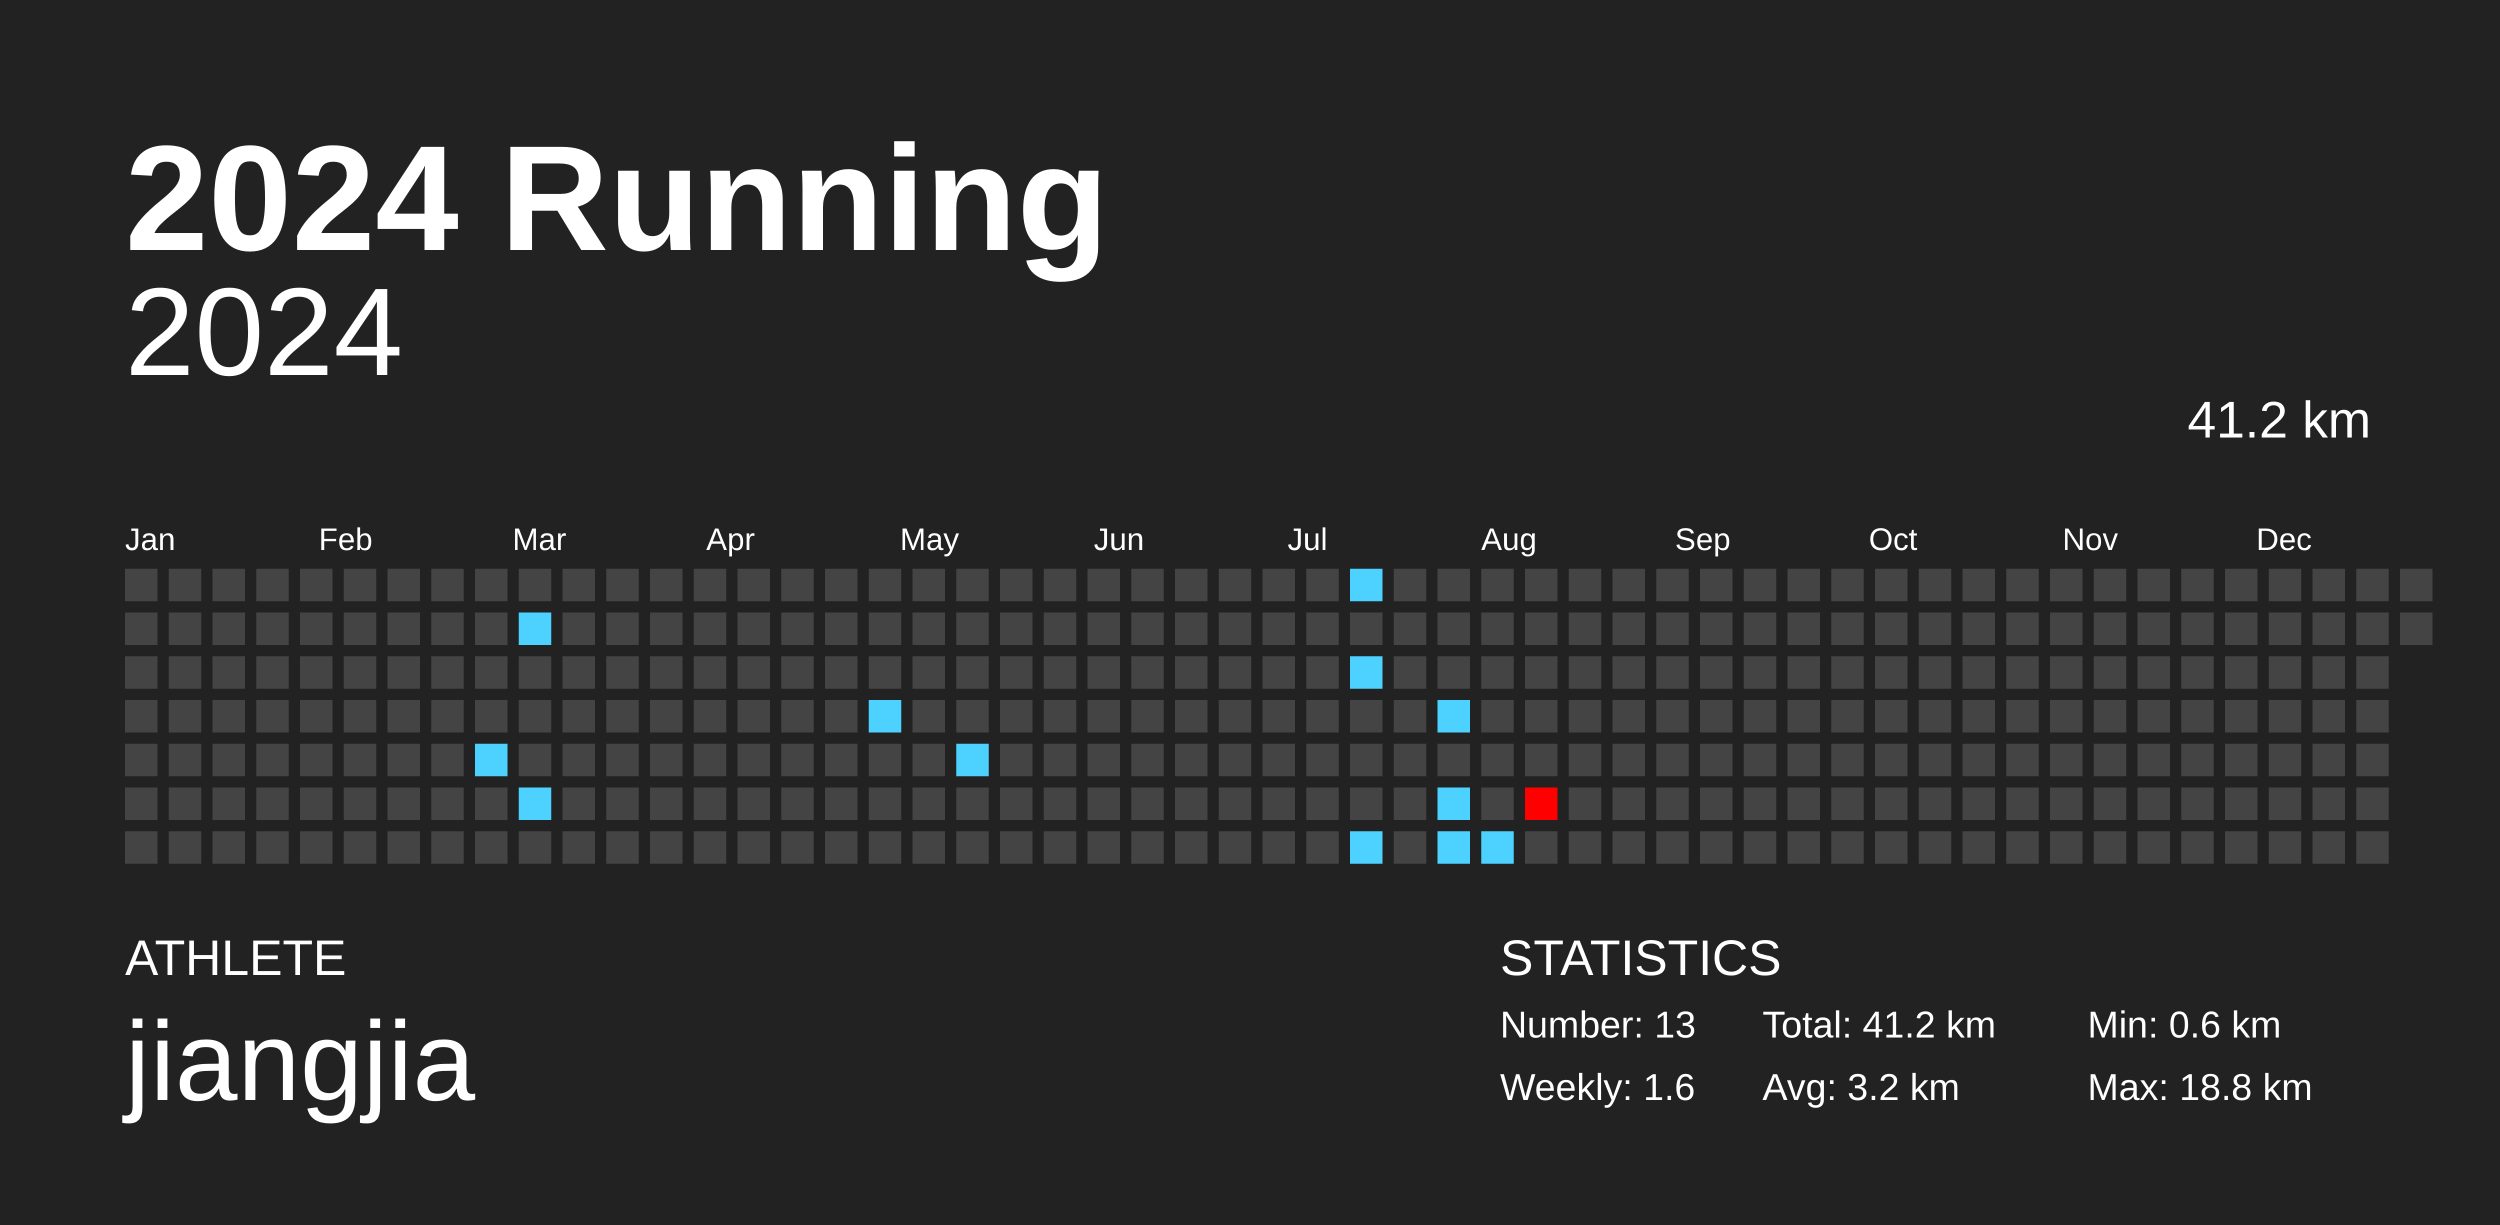
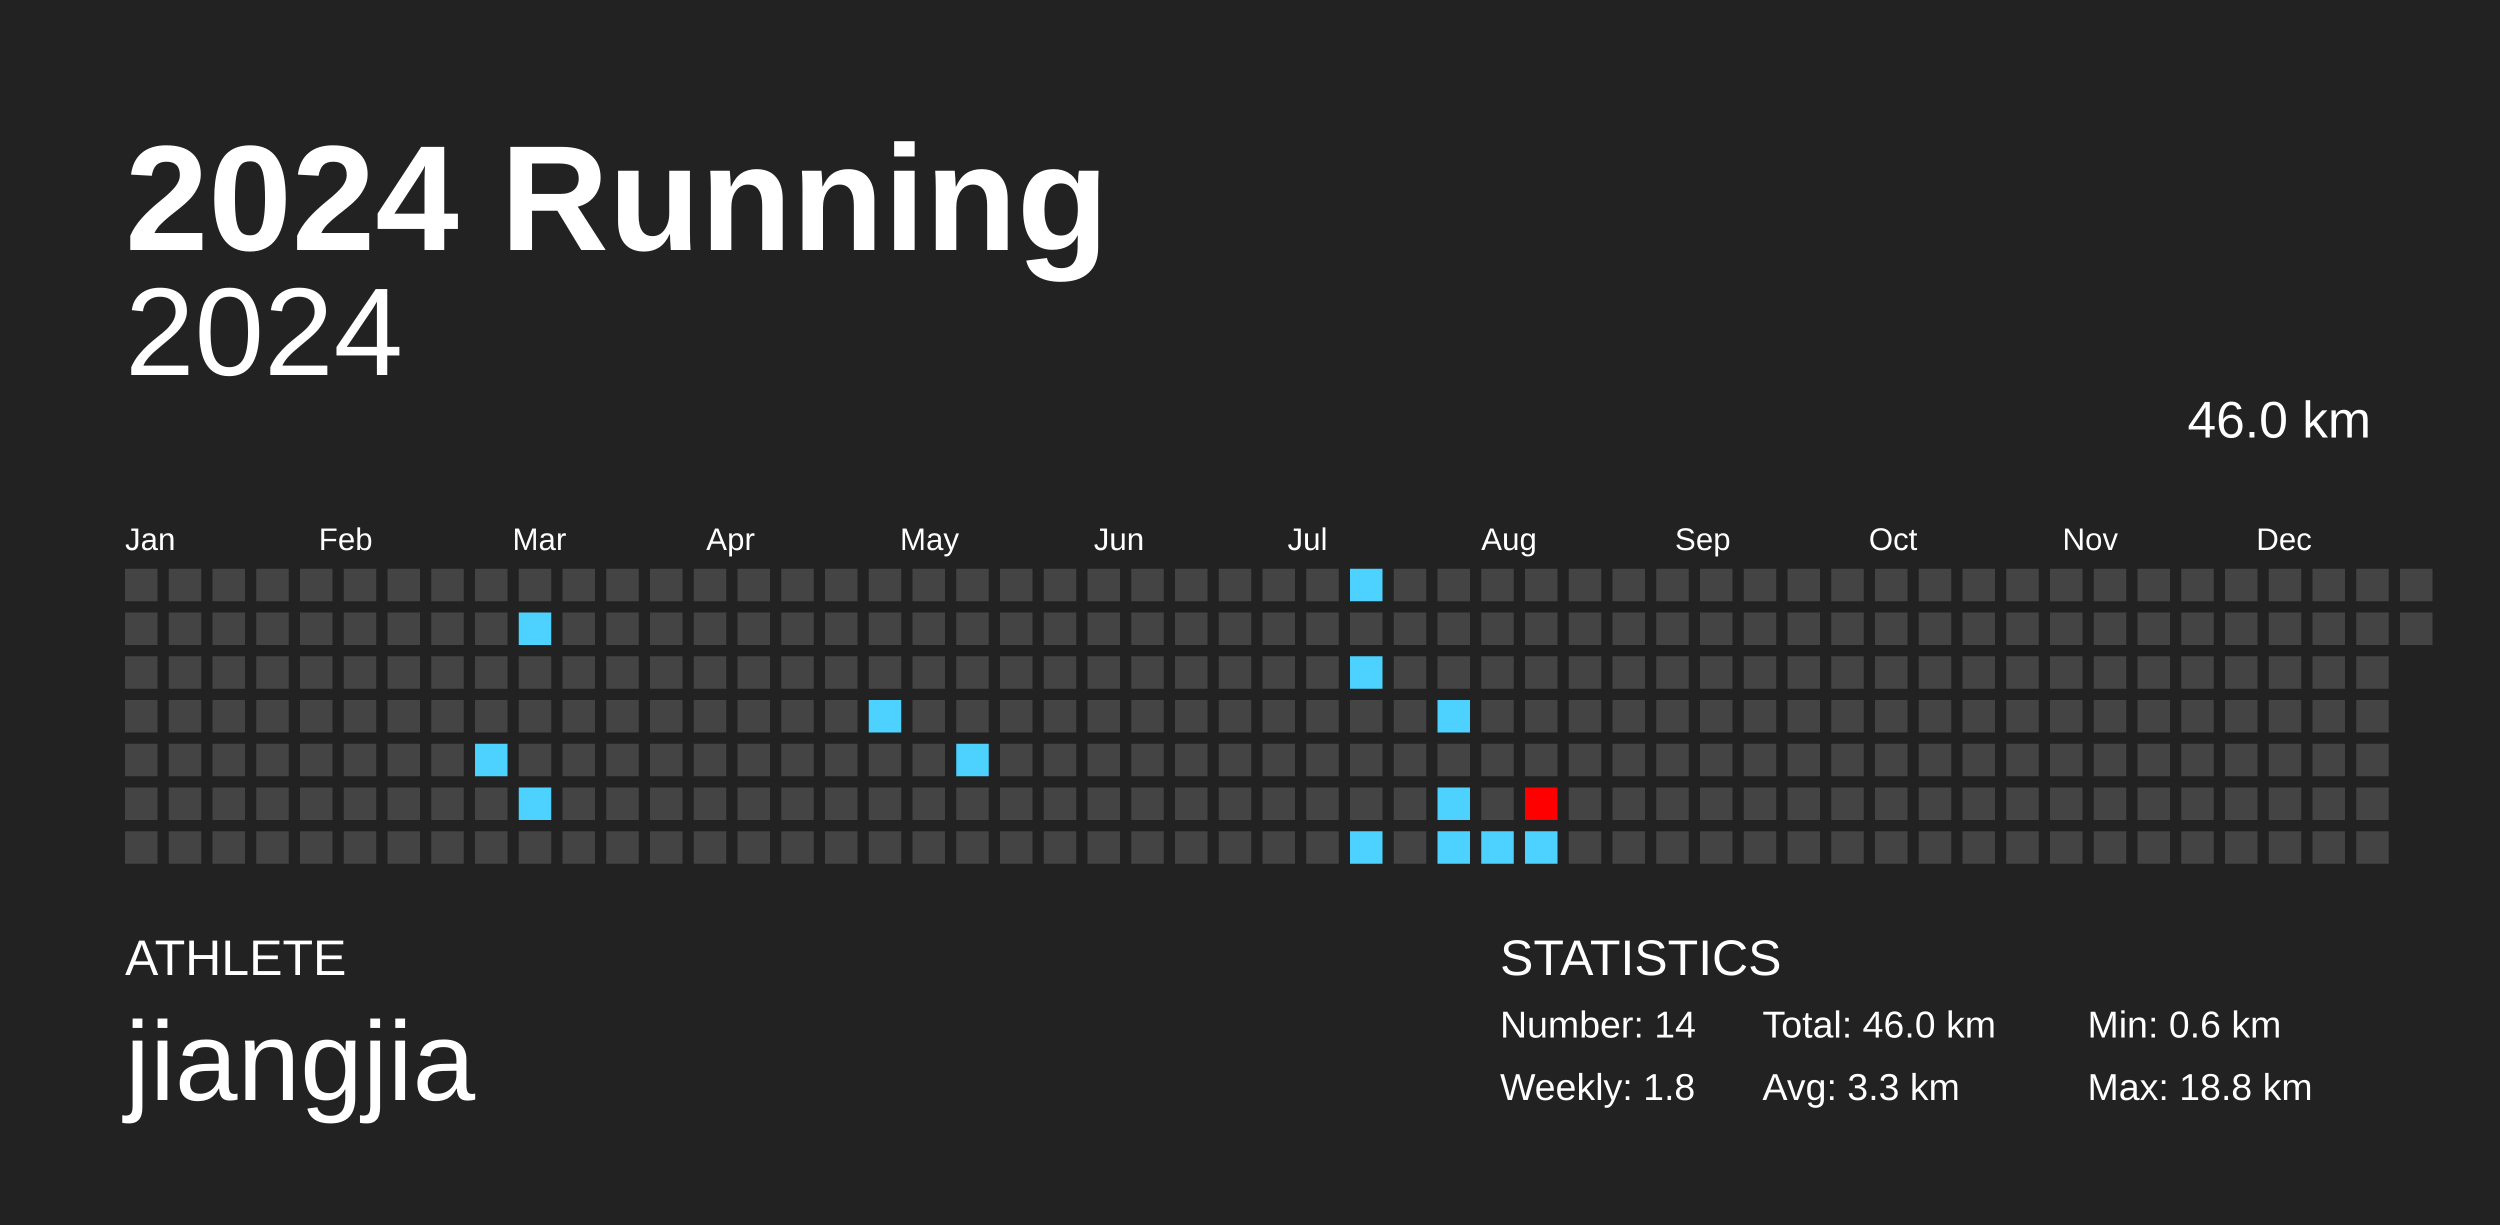
<svg xmlns="http://www.w3.org/2000/svg" baseProfile="full" height="98mm" version="1.1" viewBox="0,0,200,98" width="200mm">
  <defs />
  <rect fill="#222222" height="98" width="200" x="0" y="0" />
  <text fill="#FFFFFF" style="font-size:12px; font-family:Arial; font-weight:bold;" x="10" y="20">2024 Running</text>
  <text fill="#FFFFFF" style="font-size:4px; font-family:Arial" x="10" y="78">ATHLETE</text>
  <text fill="#FFFFFF" style="font-size:9px; font-family:Arial" x="10" y="88">jiangjia</text>
  <text fill="#FFFFFF" style="font-size:4px; font-family:Arial" x="120" y="78">STATISTICS</text>
-   <text fill="#FFFFFF" style="font-size:3px; font-family:Arial" x="120" y="83">Number: 13</text>
-   <text fill="#FFFFFF" style="font-size:3px; font-family:Arial" x="120" y="88">Weekly: 1.6</text>
-   <text fill="#FFFFFF" style="font-size:3px; font-family:Arial" x="141" y="83">Total: 41.2 km</text>
-   <text fill="#FFFFFF" style="font-size:3px; font-family:Arial" x="141" y="88">Avg: 3.2 km</text>
+   <text fill="#FFFFFF" style="font-size:3px; font-family:Arial" x="120" y="83">Number: 14</text>
+   <text fill="#FFFFFF" style="font-size:3px; font-family:Arial" x="120" y="88">Weekly: 1.8</text>
+   <text fill="#FFFFFF" style="font-size:3px; font-family:Arial" x="141" y="83">Total: 46.0 km</text>
+   <text fill="#FFFFFF" style="font-size:3px; font-family:Arial" x="141" y="88">Avg: 3.3 km</text>
  <text fill="#FFFFFF" style="font-size:3px; font-family:Arial" x="167" y="83">Min: 0.6 km</text>
  <text fill="#FFFFFF" style="font-size:3px; font-family:Arial" x="167" y="88">Max: 18.8 km</text>
  <text alignment-baseline="hanging" fill="#FFFFFF" style="font-size:10.0px; font-family:Arial;" x="10" y="30">2024</text>
-   <text alignment-baseline="hanging" fill="#FFFFFF" style="font-size:4.125px; font-family:Arial;" x="175" y="35">41.2 km</text>
+   <text alignment-baseline="hanging" fill="#FFFFFF" style="font-size:4.125px; font-family:Arial;" x="175" y="35">46.0 km</text>
  <text fill="#FFFFFF" style="font-size:2.5px; font-family:Arial" x="10.0" y="44">Jan</text>
  <text fill="#FFFFFF" style="font-size:2.5px; font-family:Arial" x="25.5" y="44">Feb</text>
  <text fill="#FFFFFF" style="font-size:2.5px; font-family:Arial" x="41.0" y="44">Mar</text>
  <text fill="#FFFFFF" style="font-size:2.5px; font-family:Arial" x="56.5" y="44">Apr</text>
  <text fill="#FFFFFF" style="font-size:2.5px; font-family:Arial" x="72.0" y="44">May</text>
  <text fill="#FFFFFF" style="font-size:2.5px; font-family:Arial" x="87.5" y="44">Jun</text>
  <text fill="#FFFFFF" style="font-size:2.5px; font-family:Arial" x="103.0" y="44">Jul</text>
  <text fill="#FFFFFF" style="font-size:2.5px; font-family:Arial" x="118.5" y="44">Aug</text>
  <text fill="#FFFFFF" style="font-size:2.5px; font-family:Arial" x="134.0" y="44">Sep</text>
  <text fill="#FFFFFF" style="font-size:2.5px; font-family:Arial" x="149.5" y="44">Oct</text>
  <text fill="#FFFFFF" style="font-size:2.5px; font-family:Arial" x="165.0" y="44">Nov</text>
  <text fill="#FFFFFF" style="font-size:2.5px; font-family:Arial" x="180.5" y="44">Dec</text>
  <rect fill="#444444" height="2.6" width="2.6" x="10.0" y="45.5" />
  <rect fill="#444444" height="2.6" width="2.6" x="10.0" y="49.0" />
  <rect fill="#444444" height="2.6" width="2.6" x="10.0" y="52.5" />
  <rect fill="#444444" height="2.6" width="2.6" x="10.0" y="56.0" />
  <rect fill="#444444" height="2.6" width="2.6" x="10.0" y="59.5" />
  <rect fill="#444444" height="2.6" width="2.6" x="10.0" y="63.0" />
  <rect fill="#444444" height="2.6" width="2.6" x="10.0" y="66.5" />
  <rect fill="#444444" height="2.6" width="2.6" x="13.5" y="45.5" />
  <rect fill="#444444" height="2.6" width="2.6" x="13.5" y="49.0" />
  <rect fill="#444444" height="2.6" width="2.6" x="13.5" y="52.5" />
  <rect fill="#444444" height="2.6" width="2.6" x="13.5" y="56.0" />
  <rect fill="#444444" height="2.6" width="2.6" x="13.5" y="59.5" />
  <rect fill="#444444" height="2.6" width="2.6" x="13.5" y="63.0" />
  <rect fill="#444444" height="2.6" width="2.6" x="13.5" y="66.5" />
  <rect fill="#444444" height="2.6" width="2.6" x="17.0" y="45.5" />
  <rect fill="#444444" height="2.6" width="2.6" x="17.0" y="49.0" />
  <rect fill="#444444" height="2.6" width="2.6" x="17.0" y="52.5" />
  <rect fill="#444444" height="2.6" width="2.6" x="17.0" y="56.0" />
  <rect fill="#444444" height="2.6" width="2.6" x="17.0" y="59.5" />
  <rect fill="#444444" height="2.6" width="2.6" x="17.0" y="63.0" />
  <rect fill="#444444" height="2.6" width="2.6" x="17.0" y="66.5" />
  <rect fill="#444444" height="2.6" width="2.6" x="20.5" y="45.5" />
  <rect fill="#444444" height="2.6" width="2.6" x="20.5" y="49.0" />
  <rect fill="#444444" height="2.6" width="2.6" x="20.5" y="52.5" />
  <rect fill="#444444" height="2.6" width="2.6" x="20.5" y="56.0" />
  <rect fill="#444444" height="2.6" width="2.6" x="20.5" y="59.5" />
  <rect fill="#444444" height="2.6" width="2.6" x="20.5" y="63.0" />
  <rect fill="#444444" height="2.6" width="2.6" x="20.5" y="66.5" />
  <rect fill="#444444" height="2.6" width="2.6" x="24.0" y="45.5" />
  <rect fill="#444444" height="2.6" width="2.6" x="24.0" y="49.0" />
  <rect fill="#444444" height="2.6" width="2.6" x="24.0" y="52.5" />
  <rect fill="#444444" height="2.6" width="2.6" x="24.0" y="56.0" />
  <rect fill="#444444" height="2.6" width="2.6" x="24.0" y="59.5" />
  <rect fill="#444444" height="2.6" width="2.6" x="24.0" y="63.0" />
  <rect fill="#444444" height="2.6" width="2.6" x="24.0" y="66.5" />
  <rect fill="#444444" height="2.6" width="2.6" x="27.5" y="45.5" />
  <rect fill="#444444" height="2.6" width="2.6" x="27.5" y="49.0" />
  <rect fill="#444444" height="2.6" width="2.6" x="27.5" y="52.5" />
  <rect fill="#444444" height="2.6" width="2.6" x="27.5" y="56.0" />
  <rect fill="#444444" height="2.6" width="2.6" x="27.5" y="59.5" />
  <rect fill="#444444" height="2.6" width="2.6" x="27.5" y="63.0" />
  <rect fill="#444444" height="2.6" width="2.6" x="27.5" y="66.5" />
  <rect fill="#444444" height="2.6" width="2.6" x="31.0" y="45.5" />
  <rect fill="#444444" height="2.6" width="2.6" x="31.0" y="49.0" />
  <rect fill="#444444" height="2.6" width="2.6" x="31.0" y="52.5" />
  <rect fill="#444444" height="2.6" width="2.6" x="31.0" y="56.0" />
  <rect fill="#444444" height="2.6" width="2.6" x="31.0" y="59.5" />
  <rect fill="#444444" height="2.6" width="2.6" x="31.0" y="63.0" />
  <rect fill="#444444" height="2.6" width="2.6" x="31.0" y="66.5" />
  <rect fill="#444444" height="2.6" width="2.6" x="34.5" y="45.5" />
  <rect fill="#444444" height="2.6" width="2.6" x="34.5" y="49.0" />
  <rect fill="#444444" height="2.6" width="2.6" x="34.5" y="52.5" />
  <rect fill="#444444" height="2.6" width="2.6" x="34.5" y="56.0" />
  <rect fill="#444444" height="2.6" width="2.6" x="34.5" y="59.5" />
  <rect fill="#444444" height="2.6" width="2.6" x="34.5" y="63.0" />
  <rect fill="#444444" height="2.6" width="2.6" x="34.5" y="66.5" />
  <rect fill="#444444" height="2.6" width="2.6" x="38.0" y="45.5" />
  <rect fill="#444444" height="2.6" width="2.6" x="38.0" y="49.0" />
  <rect fill="#444444" height="2.6" width="2.6" x="38.0" y="52.5" />
  <rect fill="#444444" height="2.6" width="2.6" x="38.0" y="56.0" />
  <rect fill="#4dd2ff" height="2.6" width="2.6" x="38.0" y="59.5" />
  <rect fill="#444444" height="2.6" width="2.6" x="38.0" y="63.0" />
  <rect fill="#444444" height="2.6" width="2.6" x="38.0" y="66.5" />
  <rect fill="#444444" height="2.6" width="2.6" x="41.5" y="45.5" />
  <rect fill="#4dd2ff" height="2.6" width="2.6" x="41.5" y="49.0" />
  <rect fill="#444444" height="2.6" width="2.6" x="41.5" y="52.5" />
  <rect fill="#444444" height="2.6" width="2.6" x="41.5" y="56.0" />
  <rect fill="#444444" height="2.6" width="2.6" x="41.5" y="59.5" />
  <rect fill="#4dd2ff" height="2.6" width="2.6" x="41.5" y="63.0" />
  <rect fill="#444444" height="2.6" width="2.6" x="41.5" y="66.5" />
  <rect fill="#444444" height="2.6" width="2.6" x="45.0" y="45.5" />
  <rect fill="#444444" height="2.6" width="2.6" x="45.0" y="49.0" />
  <rect fill="#444444" height="2.6" width="2.6" x="45.0" y="52.5" />
  <rect fill="#444444" height="2.6" width="2.6" x="45.0" y="56.0" />
  <rect fill="#444444" height="2.6" width="2.6" x="45.0" y="59.5" />
  <rect fill="#444444" height="2.6" width="2.6" x="45.0" y="63.0" />
  <rect fill="#444444" height="2.6" width="2.6" x="45.0" y="66.5" />
  <rect fill="#444444" height="2.6" width="2.6" x="48.5" y="45.5" />
  <rect fill="#444444" height="2.6" width="2.6" x="48.5" y="49.0" />
  <rect fill="#444444" height="2.6" width="2.6" x="48.5" y="52.5" />
  <rect fill="#444444" height="2.6" width="2.6" x="48.5" y="56.0" />
  <rect fill="#444444" height="2.6" width="2.6" x="48.5" y="59.5" />
  <rect fill="#444444" height="2.6" width="2.6" x="48.5" y="63.0" />
  <rect fill="#444444" height="2.6" width="2.6" x="48.5" y="66.5" />
  <rect fill="#444444" height="2.6" width="2.6" x="52.0" y="45.5" />
  <rect fill="#444444" height="2.6" width="2.6" x="52.0" y="49.0" />
  <rect fill="#444444" height="2.6" width="2.6" x="52.0" y="52.5" />
  <rect fill="#444444" height="2.6" width="2.6" x="52.0" y="56.0" />
  <rect fill="#444444" height="2.6" width="2.6" x="52.0" y="59.5" />
  <rect fill="#444444" height="2.6" width="2.6" x="52.0" y="63.0" />
  <rect fill="#444444" height="2.6" width="2.6" x="52.0" y="66.5" />
  <rect fill="#444444" height="2.6" width="2.6" x="55.5" y="45.5" />
  <rect fill="#444444" height="2.6" width="2.6" x="55.5" y="49.0" />
  <rect fill="#444444" height="2.6" width="2.6" x="55.5" y="52.5" />
  <rect fill="#444444" height="2.6" width="2.6" x="55.5" y="56.0" />
  <rect fill="#444444" height="2.6" width="2.6" x="55.5" y="59.5" />
  <rect fill="#444444" height="2.6" width="2.6" x="55.5" y="63.0" />
  <rect fill="#444444" height="2.6" width="2.6" x="55.5" y="66.5" />
  <rect fill="#444444" height="2.6" width="2.6" x="59.0" y="45.5" />
  <rect fill="#444444" height="2.6" width="2.6" x="59.0" y="49.0" />
  <rect fill="#444444" height="2.6" width="2.6" x="59.0" y="52.5" />
  <rect fill="#444444" height="2.6" width="2.6" x="59.0" y="56.0" />
  <rect fill="#444444" height="2.6" width="2.6" x="59.0" y="59.5" />
  <rect fill="#444444" height="2.6" width="2.6" x="59.0" y="63.0" />
  <rect fill="#444444" height="2.6" width="2.6" x="59.0" y="66.5" />
  <rect fill="#444444" height="2.6" width="2.6" x="62.5" y="45.5" />
  <rect fill="#444444" height="2.6" width="2.6" x="62.5" y="49.0" />
  <rect fill="#444444" height="2.6" width="2.6" x="62.5" y="52.5" />
  <rect fill="#444444" height="2.6" width="2.6" x="62.5" y="56.0" />
  <rect fill="#444444" height="2.6" width="2.6" x="62.5" y="59.5" />
  <rect fill="#444444" height="2.6" width="2.6" x="62.5" y="63.0" />
  <rect fill="#444444" height="2.6" width="2.6" x="62.5" y="66.5" />
  <rect fill="#444444" height="2.6" width="2.6" x="66.0" y="45.5" />
  <rect fill="#444444" height="2.6" width="2.6" x="66.0" y="49.0" />
  <rect fill="#444444" height="2.6" width="2.6" x="66.0" y="52.5" />
  <rect fill="#444444" height="2.6" width="2.6" x="66.0" y="56.0" />
  <rect fill="#444444" height="2.6" width="2.6" x="66.0" y="59.5" />
  <rect fill="#444444" height="2.6" width="2.6" x="66.0" y="63.0" />
  <rect fill="#444444" height="2.6" width="2.6" x="66.0" y="66.5" />
  <rect fill="#444444" height="2.6" width="2.6" x="69.5" y="45.5" />
  <rect fill="#444444" height="2.6" width="2.6" x="69.5" y="49.0" />
  <rect fill="#444444" height="2.6" width="2.6" x="69.5" y="52.5" />
  <rect fill="#4dd2ff" height="2.6" width="2.6" x="69.5" y="56.0" />
  <rect fill="#444444" height="2.6" width="2.6" x="69.5" y="59.5" />
  <rect fill="#444444" height="2.6" width="2.6" x="69.5" y="63.0" />
  <rect fill="#444444" height="2.6" width="2.6" x="69.5" y="66.5" />
  <rect fill="#444444" height="2.6" width="2.6" x="73.0" y="45.5" />
  <rect fill="#444444" height="2.6" width="2.6" x="73.0" y="49.0" />
  <rect fill="#444444" height="2.6" width="2.6" x="73.0" y="52.5" />
  <rect fill="#444444" height="2.6" width="2.6" x="73.0" y="56.0" />
  <rect fill="#444444" height="2.6" width="2.6" x="73.0" y="59.5" />
  <rect fill="#444444" height="2.6" width="2.6" x="73.0" y="63.0" />
  <rect fill="#444444" height="2.6" width="2.6" x="73.0" y="66.5" />
  <rect fill="#444444" height="2.6" width="2.6" x="76.5" y="45.5" />
  <rect fill="#444444" height="2.6" width="2.6" x="76.5" y="49.0" />
  <rect fill="#444444" height="2.6" width="2.6" x="76.5" y="52.5" />
  <rect fill="#444444" height="2.6" width="2.6" x="76.5" y="56.0" />
  <rect fill="#4dd2ff" height="2.6" width="2.6" x="76.5" y="59.5" />
  <rect fill="#444444" height="2.6" width="2.6" x="76.5" y="63.0" />
  <rect fill="#444444" height="2.6" width="2.6" x="76.5" y="66.5" />
  <rect fill="#444444" height="2.6" width="2.6" x="80.0" y="45.5" />
  <rect fill="#444444" height="2.6" width="2.6" x="80.0" y="49.0" />
  <rect fill="#444444" height="2.6" width="2.6" x="80.0" y="52.5" />
  <rect fill="#444444" height="2.6" width="2.6" x="80.0" y="56.0" />
  <rect fill="#444444" height="2.6" width="2.6" x="80.0" y="59.5" />
  <rect fill="#444444" height="2.6" width="2.6" x="80.0" y="63.0" />
  <rect fill="#444444" height="2.6" width="2.6" x="80.0" y="66.5" />
  <rect fill="#444444" height="2.6" width="2.6" x="83.5" y="45.5" />
  <rect fill="#444444" height="2.6" width="2.6" x="83.5" y="49.0" />
  <rect fill="#444444" height="2.6" width="2.6" x="83.5" y="52.5" />
  <rect fill="#444444" height="2.6" width="2.6" x="83.5" y="56.0" />
  <rect fill="#444444" height="2.6" width="2.6" x="83.5" y="59.5" />
  <rect fill="#444444" height="2.6" width="2.6" x="83.5" y="63.0" />
  <rect fill="#444444" height="2.6" width="2.6" x="83.5" y="66.5" />
  <rect fill="#444444" height="2.6" width="2.6" x="87.0" y="45.5" />
  <rect fill="#444444" height="2.6" width="2.6" x="87.0" y="49.0" />
  <rect fill="#444444" height="2.6" width="2.6" x="87.0" y="52.5" />
  <rect fill="#444444" height="2.6" width="2.6" x="87.0" y="56.0" />
  <rect fill="#444444" height="2.6" width="2.6" x="87.0" y="59.5" />
  <rect fill="#444444" height="2.6" width="2.6" x="87.0" y="63.0" />
  <rect fill="#444444" height="2.6" width="2.6" x="87.0" y="66.5" />
  <rect fill="#444444" height="2.6" width="2.6" x="90.5" y="45.5" />
  <rect fill="#444444" height="2.6" width="2.6" x="90.5" y="49.0" />
  <rect fill="#444444" height="2.6" width="2.6" x="90.5" y="52.5" />
  <rect fill="#444444" height="2.6" width="2.6" x="90.5" y="56.0" />
  <rect fill="#444444" height="2.6" width="2.6" x="90.5" y="59.5" />
  <rect fill="#444444" height="2.6" width="2.6" x="90.5" y="63.0" />
  <rect fill="#444444" height="2.6" width="2.6" x="90.5" y="66.5" />
  <rect fill="#444444" height="2.6" width="2.6" x="94.0" y="45.5" />
  <rect fill="#444444" height="2.6" width="2.6" x="94.0" y="49.0" />
  <rect fill="#444444" height="2.6" width="2.6" x="94.0" y="52.5" />
  <rect fill="#444444" height="2.6" width="2.6" x="94.0" y="56.0" />
  <rect fill="#444444" height="2.6" width="2.6" x="94.0" y="59.5" />
  <rect fill="#444444" height="2.6" width="2.6" x="94.0" y="63.0" />
  <rect fill="#444444" height="2.6" width="2.6" x="94.0" y="66.5" />
  <rect fill="#444444" height="2.6" width="2.6" x="97.5" y="45.5" />
  <rect fill="#444444" height="2.6" width="2.6" x="97.5" y="49.0" />
  <rect fill="#444444" height="2.6" width="2.6" x="97.5" y="52.5" />
  <rect fill="#444444" height="2.6" width="2.6" x="97.5" y="56.0" />
  <rect fill="#444444" height="2.6" width="2.6" x="97.5" y="59.5" />
  <rect fill="#444444" height="2.6" width="2.6" x="97.5" y="63.0" />
  <rect fill="#444444" height="2.6" width="2.6" x="97.5" y="66.5" />
  <rect fill="#444444" height="2.6" width="2.6" x="101.0" y="45.5" />
  <rect fill="#444444" height="2.6" width="2.6" x="101.0" y="49.0" />
  <rect fill="#444444" height="2.6" width="2.6" x="101.0" y="52.5" />
  <rect fill="#444444" height="2.6" width="2.6" x="101.0" y="56.0" />
  <rect fill="#444444" height="2.6" width="2.6" x="101.0" y="59.5" />
  <rect fill="#444444" height="2.6" width="2.6" x="101.0" y="63.0" />
  <rect fill="#444444" height="2.6" width="2.6" x="101.0" y="66.5" />
  <rect fill="#444444" height="2.6" width="2.6" x="104.5" y="45.5" />
  <rect fill="#444444" height="2.6" width="2.6" x="104.5" y="49.0" />
  <rect fill="#444444" height="2.6" width="2.6" x="104.5" y="52.5" />
  <rect fill="#444444" height="2.6" width="2.6" x="104.5" y="56.0" />
  <rect fill="#444444" height="2.6" width="2.6" x="104.5" y="59.5" />
  <rect fill="#444444" height="2.6" width="2.6" x="104.5" y="63.0" />
  <rect fill="#444444" height="2.6" width="2.6" x="104.5" y="66.5" />
  <rect fill="#4dd2ff" height="2.6" width="2.6" x="108.0" y="45.5" />
  <rect fill="#444444" height="2.6" width="2.6" x="108.0" y="49.0" />
  <rect fill="#4dd2ff" height="2.6" width="2.6" x="108.0" y="52.5" />
  <rect fill="#444444" height="2.6" width="2.6" x="108.0" y="56.0" />
  <rect fill="#444444" height="2.6" width="2.6" x="108.0" y="59.5" />
  <rect fill="#444444" height="2.6" width="2.6" x="108.0" y="63.0" />
  <rect fill="#4dd2ff" height="2.6" width="2.6" x="108.0" y="66.5" />
  <rect fill="#444444" height="2.6" width="2.6" x="111.5" y="45.5" />
  <rect fill="#444444" height="2.6" width="2.6" x="111.5" y="49.0" />
  <rect fill="#444444" height="2.6" width="2.6" x="111.5" y="52.5" />
  <rect fill="#444444" height="2.6" width="2.6" x="111.5" y="56.0" />
  <rect fill="#444444" height="2.6" width="2.6" x="111.5" y="59.5" />
  <rect fill="#444444" height="2.6" width="2.6" x="111.5" y="63.0" />
  <rect fill="#444444" height="2.6" width="2.6" x="111.5" y="66.5" />
  <rect fill="#444444" height="2.6" width="2.6" x="115.0" y="45.5" />
  <rect fill="#444444" height="2.6" width="2.6" x="115.0" y="49.0" />
  <rect fill="#444444" height="2.6" width="2.6" x="115.0" y="52.5" />
  <rect fill="#4dd2ff" height="2.6" width="2.6" x="115.0" y="56.0" />
  <rect fill="#444444" height="2.6" width="2.6" x="115.0" y="59.5" />
  <rect fill="#4dd2ff" height="2.6" width="2.6" x="115.0" y="63.0" />
  <rect fill="#4dd2ff" height="2.6" width="2.6" x="115.0" y="66.5" />
  <rect fill="#444444" height="2.6" width="2.6" x="118.5" y="45.5" />
  <rect fill="#444444" height="2.6" width="2.6" x="118.5" y="49.0" />
  <rect fill="#444444" height="2.6" width="2.6" x="118.5" y="52.5" />
  <rect fill="#444444" height="2.6" width="2.6" x="118.5" y="56.0" />
  <rect fill="#444444" height="2.6" width="2.6" x="118.5" y="59.5" />
  <rect fill="#444444" height="2.6" width="2.6" x="118.5" y="63.0" />
  <rect fill="#4dd2ff" height="2.6" width="2.6" x="118.5" y="66.5" />
  <rect fill="#444444" height="2.6" width="2.6" x="122.0" y="45.5" />
  <rect fill="#444444" height="2.6" width="2.6" x="122.0" y="49.0" />
  <rect fill="#444444" height="2.6" width="2.6" x="122.0" y="52.5" />
  <rect fill="#444444" height="2.6" width="2.6" x="122.0" y="56.0" />
  <rect fill="#444444" height="2.6" width="2.6" x="122.0" y="59.5" />
  <rect fill="#ff0000" height="2.6" width="2.6" x="122.0" y="63.0" />
-   <rect fill="#444444" height="2.6" width="2.6" x="122.0" y="66.5" />
+   <rect fill="#4dd2ff" height="2.6" width="2.6" x="122.0" y="66.5" />
  <rect fill="#444444" height="2.6" width="2.6" x="125.5" y="45.5" />
  <rect fill="#444444" height="2.6" width="2.6" x="125.5" y="49.0" />
  <rect fill="#444444" height="2.6" width="2.6" x="125.5" y="52.5" />
  <rect fill="#444444" height="2.6" width="2.6" x="125.5" y="56.0" />
  <rect fill="#444444" height="2.6" width="2.6" x="125.5" y="59.5" />
  <rect fill="#444444" height="2.6" width="2.6" x="125.5" y="63.0" />
  <rect fill="#444444" height="2.6" width="2.6" x="125.5" y="66.5" />
  <rect fill="#444444" height="2.6" width="2.6" x="129.0" y="45.5" />
  <rect fill="#444444" height="2.6" width="2.6" x="129.0" y="49.0" />
  <rect fill="#444444" height="2.6" width="2.6" x="129.0" y="52.5" />
  <rect fill="#444444" height="2.6" width="2.6" x="129.0" y="56.0" />
  <rect fill="#444444" height="2.6" width="2.6" x="129.0" y="59.5" />
  <rect fill="#444444" height="2.6" width="2.6" x="129.0" y="63.0" />
  <rect fill="#444444" height="2.6" width="2.6" x="129.0" y="66.5" />
  <rect fill="#444444" height="2.6" width="2.6" x="132.5" y="45.5" />
  <rect fill="#444444" height="2.6" width="2.6" x="132.5" y="49.0" />
  <rect fill="#444444" height="2.6" width="2.6" x="132.5" y="52.5" />
  <rect fill="#444444" height="2.6" width="2.6" x="132.5" y="56.0" />
  <rect fill="#444444" height="2.6" width="2.6" x="132.5" y="59.5" />
  <rect fill="#444444" height="2.6" width="2.6" x="132.5" y="63.0" />
  <rect fill="#444444" height="2.6" width="2.6" x="132.5" y="66.5" />
  <rect fill="#444444" height="2.6" width="2.6" x="136.0" y="45.5" />
  <rect fill="#444444" height="2.6" width="2.6" x="136.0" y="49.0" />
  <rect fill="#444444" height="2.6" width="2.6" x="136.0" y="52.5" />
  <rect fill="#444444" height="2.6" width="2.6" x="136.0" y="56.0" />
  <rect fill="#444444" height="2.6" width="2.6" x="136.0" y="59.5" />
  <rect fill="#444444" height="2.6" width="2.6" x="136.0" y="63.0" />
  <rect fill="#444444" height="2.6" width="2.6" x="136.0" y="66.5" />
  <rect fill="#444444" height="2.6" width="2.6" x="139.5" y="45.5" />
  <rect fill="#444444" height="2.6" width="2.6" x="139.5" y="49.0" />
  <rect fill="#444444" height="2.6" width="2.6" x="139.5" y="52.5" />
  <rect fill="#444444" height="2.6" width="2.6" x="139.5" y="56.0" />
  <rect fill="#444444" height="2.6" width="2.6" x="139.5" y="59.5" />
  <rect fill="#444444" height="2.6" width="2.6" x="139.5" y="63.0" />
  <rect fill="#444444" height="2.6" width="2.6" x="139.5" y="66.5" />
  <rect fill="#444444" height="2.6" width="2.6" x="143.0" y="45.5" />
  <rect fill="#444444" height="2.6" width="2.6" x="143.0" y="49.0" />
  <rect fill="#444444" height="2.6" width="2.6" x="143.0" y="52.5" />
  <rect fill="#444444" height="2.6" width="2.6" x="143.0" y="56.0" />
  <rect fill="#444444" height="2.6" width="2.6" x="143.0" y="59.5" />
  <rect fill="#444444" height="2.6" width="2.6" x="143.0" y="63.0" />
  <rect fill="#444444" height="2.6" width="2.6" x="143.0" y="66.5" />
  <rect fill="#444444" height="2.6" width="2.6" x="146.5" y="45.5" />
  <rect fill="#444444" height="2.6" width="2.6" x="146.5" y="49.0" />
  <rect fill="#444444" height="2.6" width="2.6" x="146.5" y="52.5" />
  <rect fill="#444444" height="2.6" width="2.6" x="146.5" y="56.0" />
  <rect fill="#444444" height="2.6" width="2.6" x="146.5" y="59.5" />
  <rect fill="#444444" height="2.6" width="2.6" x="146.5" y="63.0" />
  <rect fill="#444444" height="2.6" width="2.6" x="146.5" y="66.5" />
  <rect fill="#444444" height="2.6" width="2.6" x="150.0" y="45.5" />
  <rect fill="#444444" height="2.6" width="2.6" x="150.0" y="49.0" />
  <rect fill="#444444" height="2.6" width="2.6" x="150.0" y="52.5" />
  <rect fill="#444444" height="2.6" width="2.6" x="150.0" y="56.0" />
  <rect fill="#444444" height="2.6" width="2.6" x="150.0" y="59.5" />
  <rect fill="#444444" height="2.6" width="2.6" x="150.0" y="63.0" />
  <rect fill="#444444" height="2.6" width="2.6" x="150.0" y="66.5" />
  <rect fill="#444444" height="2.6" width="2.6" x="153.5" y="45.5" />
  <rect fill="#444444" height="2.6" width="2.6" x="153.5" y="49.0" />
  <rect fill="#444444" height="2.6" width="2.6" x="153.5" y="52.5" />
  <rect fill="#444444" height="2.6" width="2.6" x="153.5" y="56.0" />
  <rect fill="#444444" height="2.6" width="2.6" x="153.5" y="59.5" />
  <rect fill="#444444" height="2.6" width="2.6" x="153.5" y="63.0" />
  <rect fill="#444444" height="2.6" width="2.6" x="153.5" y="66.5" />
  <rect fill="#444444" height="2.6" width="2.6" x="157.0" y="45.5" />
  <rect fill="#444444" height="2.6" width="2.6" x="157.0" y="49.0" />
  <rect fill="#444444" height="2.6" width="2.6" x="157.0" y="52.5" />
  <rect fill="#444444" height="2.6" width="2.6" x="157.0" y="56.0" />
  <rect fill="#444444" height="2.6" width="2.6" x="157.0" y="59.5" />
  <rect fill="#444444" height="2.6" width="2.6" x="157.0" y="63.0" />
  <rect fill="#444444" height="2.6" width="2.6" x="157.0" y="66.5" />
  <rect fill="#444444" height="2.6" width="2.6" x="160.5" y="45.5" />
  <rect fill="#444444" height="2.6" width="2.6" x="160.5" y="49.0" />
  <rect fill="#444444" height="2.6" width="2.6" x="160.5" y="52.5" />
  <rect fill="#444444" height="2.6" width="2.6" x="160.5" y="56.0" />
  <rect fill="#444444" height="2.6" width="2.6" x="160.5" y="59.5" />
  <rect fill="#444444" height="2.6" width="2.6" x="160.5" y="63.0" />
  <rect fill="#444444" height="2.6" width="2.6" x="160.5" y="66.5" />
  <rect fill="#444444" height="2.6" width="2.6" x="164.0" y="45.5" />
  <rect fill="#444444" height="2.6" width="2.6" x="164.0" y="49.0" />
  <rect fill="#444444" height="2.6" width="2.6" x="164.0" y="52.5" />
  <rect fill="#444444" height="2.6" width="2.6" x="164.0" y="56.0" />
  <rect fill="#444444" height="2.6" width="2.6" x="164.0" y="59.5" />
  <rect fill="#444444" height="2.6" width="2.6" x="164.0" y="63.0" />
  <rect fill="#444444" height="2.6" width="2.6" x="164.0" y="66.5" />
  <rect fill="#444444" height="2.6" width="2.6" x="167.5" y="45.5" />
  <rect fill="#444444" height="2.6" width="2.6" x="167.5" y="49.0" />
  <rect fill="#444444" height="2.6" width="2.6" x="167.5" y="52.5" />
  <rect fill="#444444" height="2.6" width="2.6" x="167.5" y="56.0" />
  <rect fill="#444444" height="2.6" width="2.6" x="167.5" y="59.5" />
  <rect fill="#444444" height="2.6" width="2.6" x="167.5" y="63.0" />
  <rect fill="#444444" height="2.6" width="2.6" x="167.5" y="66.5" />
  <rect fill="#444444" height="2.6" width="2.6" x="171.0" y="45.5" />
  <rect fill="#444444" height="2.6" width="2.6" x="171.0" y="49.0" />
  <rect fill="#444444" height="2.6" width="2.6" x="171.0" y="52.5" />
  <rect fill="#444444" height="2.6" width="2.6" x="171.0" y="56.0" />
  <rect fill="#444444" height="2.6" width="2.6" x="171.0" y="59.5" />
  <rect fill="#444444" height="2.6" width="2.6" x="171.0" y="63.0" />
  <rect fill="#444444" height="2.6" width="2.6" x="171.0" y="66.5" />
  <rect fill="#444444" height="2.6" width="2.6" x="174.5" y="45.5" />
  <rect fill="#444444" height="2.6" width="2.6" x="174.5" y="49.0" />
  <rect fill="#444444" height="2.6" width="2.6" x="174.5" y="52.5" />
  <rect fill="#444444" height="2.6" width="2.6" x="174.5" y="56.0" />
  <rect fill="#444444" height="2.6" width="2.6" x="174.5" y="59.5" />
  <rect fill="#444444" height="2.6" width="2.6" x="174.5" y="63.0" />
  <rect fill="#444444" height="2.6" width="2.6" x="174.5" y="66.5" />
  <rect fill="#444444" height="2.6" width="2.6" x="178.0" y="45.5" />
  <rect fill="#444444" height="2.6" width="2.6" x="178.0" y="49.0" />
  <rect fill="#444444" height="2.6" width="2.6" x="178.0" y="52.5" />
  <rect fill="#444444" height="2.6" width="2.6" x="178.0" y="56.0" />
  <rect fill="#444444" height="2.6" width="2.6" x="178.0" y="59.5" />
  <rect fill="#444444" height="2.6" width="2.6" x="178.0" y="63.0" />
  <rect fill="#444444" height="2.6" width="2.6" x="178.0" y="66.5" />
  <rect fill="#444444" height="2.6" width="2.6" x="181.5" y="45.5" />
  <rect fill="#444444" height="2.6" width="2.6" x="181.5" y="49.0" />
  <rect fill="#444444" height="2.6" width="2.6" x="181.5" y="52.5" />
  <rect fill="#444444" height="2.6" width="2.6" x="181.5" y="56.0" />
  <rect fill="#444444" height="2.6" width="2.6" x="181.5" y="59.5" />
  <rect fill="#444444" height="2.6" width="2.6" x="181.5" y="63.0" />
  <rect fill="#444444" height="2.6" width="2.6" x="181.5" y="66.5" />
  <rect fill="#444444" height="2.6" width="2.6" x="185.0" y="45.5" />
  <rect fill="#444444" height="2.6" width="2.6" x="185.0" y="49.0" />
  <rect fill="#444444" height="2.6" width="2.6" x="185.0" y="52.5" />
  <rect fill="#444444" height="2.6" width="2.6" x="185.0" y="56.0" />
  <rect fill="#444444" height="2.6" width="2.6" x="185.0" y="59.5" />
  <rect fill="#444444" height="2.6" width="2.6" x="185.0" y="63.0" />
  <rect fill="#444444" height="2.6" width="2.6" x="185.0" y="66.5" />
  <rect fill="#444444" height="2.6" width="2.6" x="188.5" y="45.5" />
  <rect fill="#444444" height="2.6" width="2.6" x="188.5" y="49.0" />
  <rect fill="#444444" height="2.6" width="2.6" x="188.5" y="52.5" />
  <rect fill="#444444" height="2.6" width="2.6" x="188.5" y="56.0" />
  <rect fill="#444444" height="2.6" width="2.6" x="188.5" y="59.5" />
  <rect fill="#444444" height="2.6" width="2.6" x="188.5" y="63.0" />
  <rect fill="#444444" height="2.6" width="2.6" x="188.5" y="66.5" />
  <rect fill="#444444" height="2.6" width="2.6" x="192.0" y="45.5" />
  <rect fill="#444444" height="2.6" width="2.6" x="192.0" y="49.0" />
</svg>
